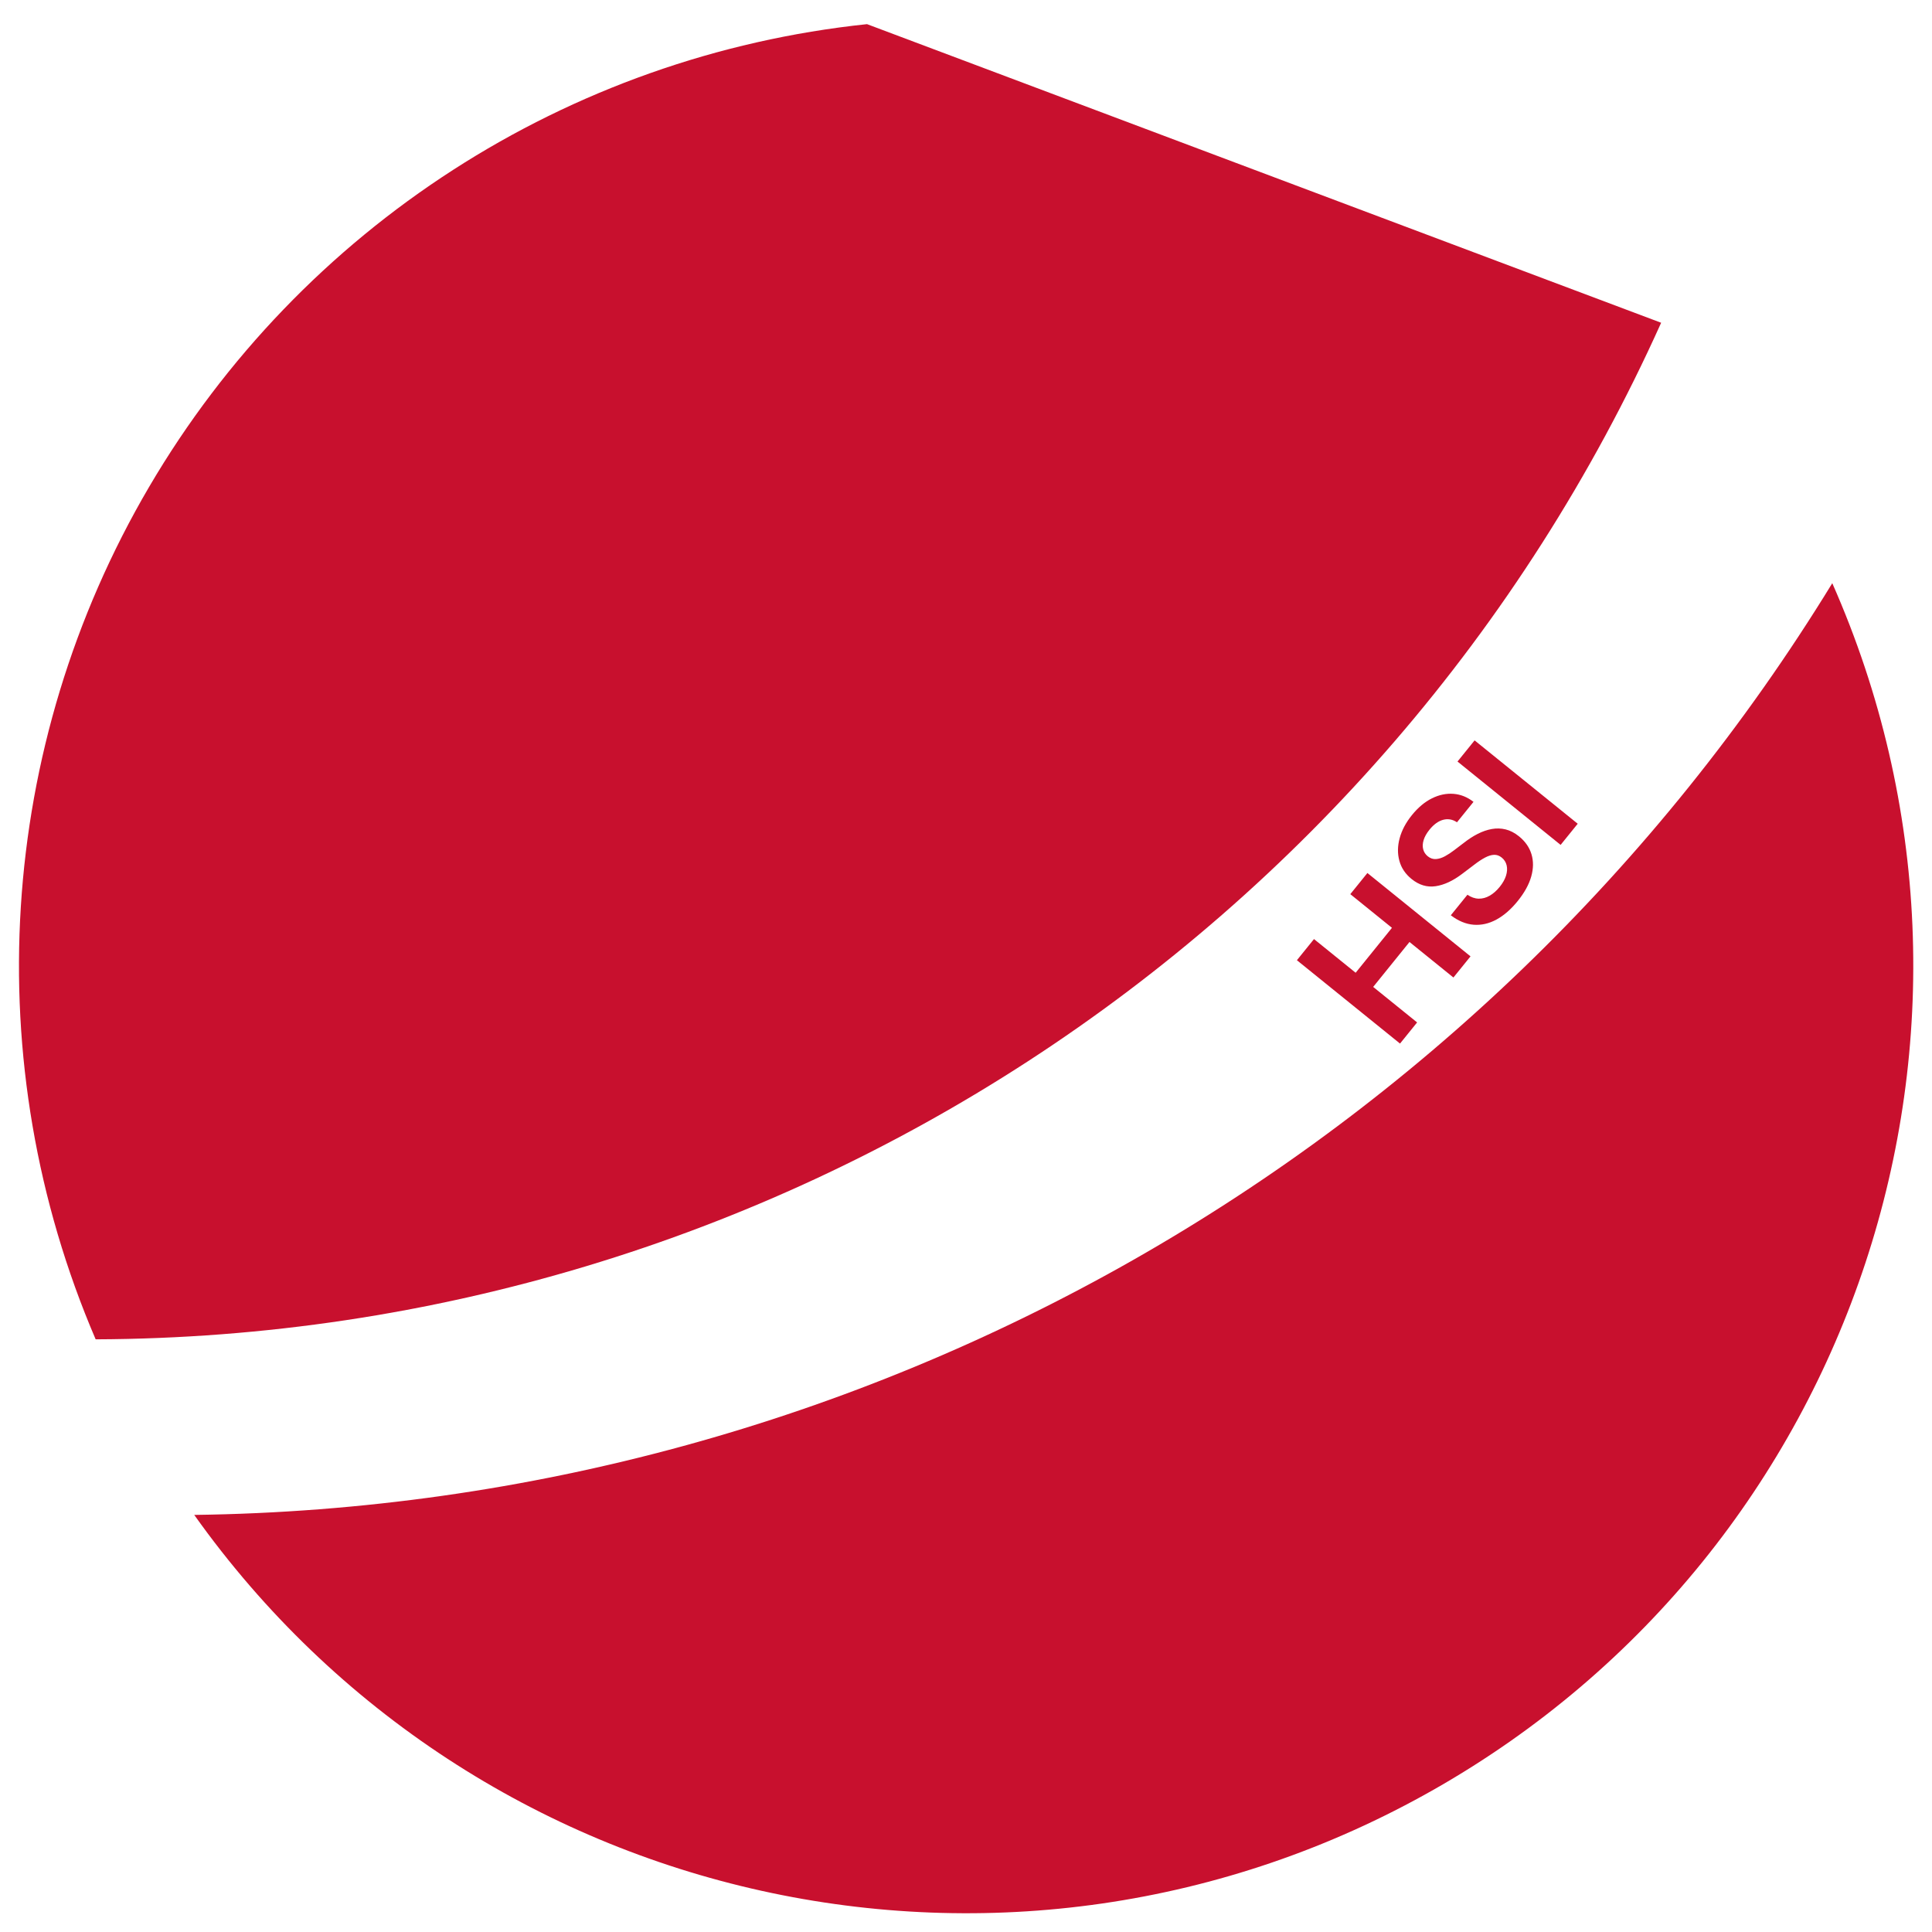
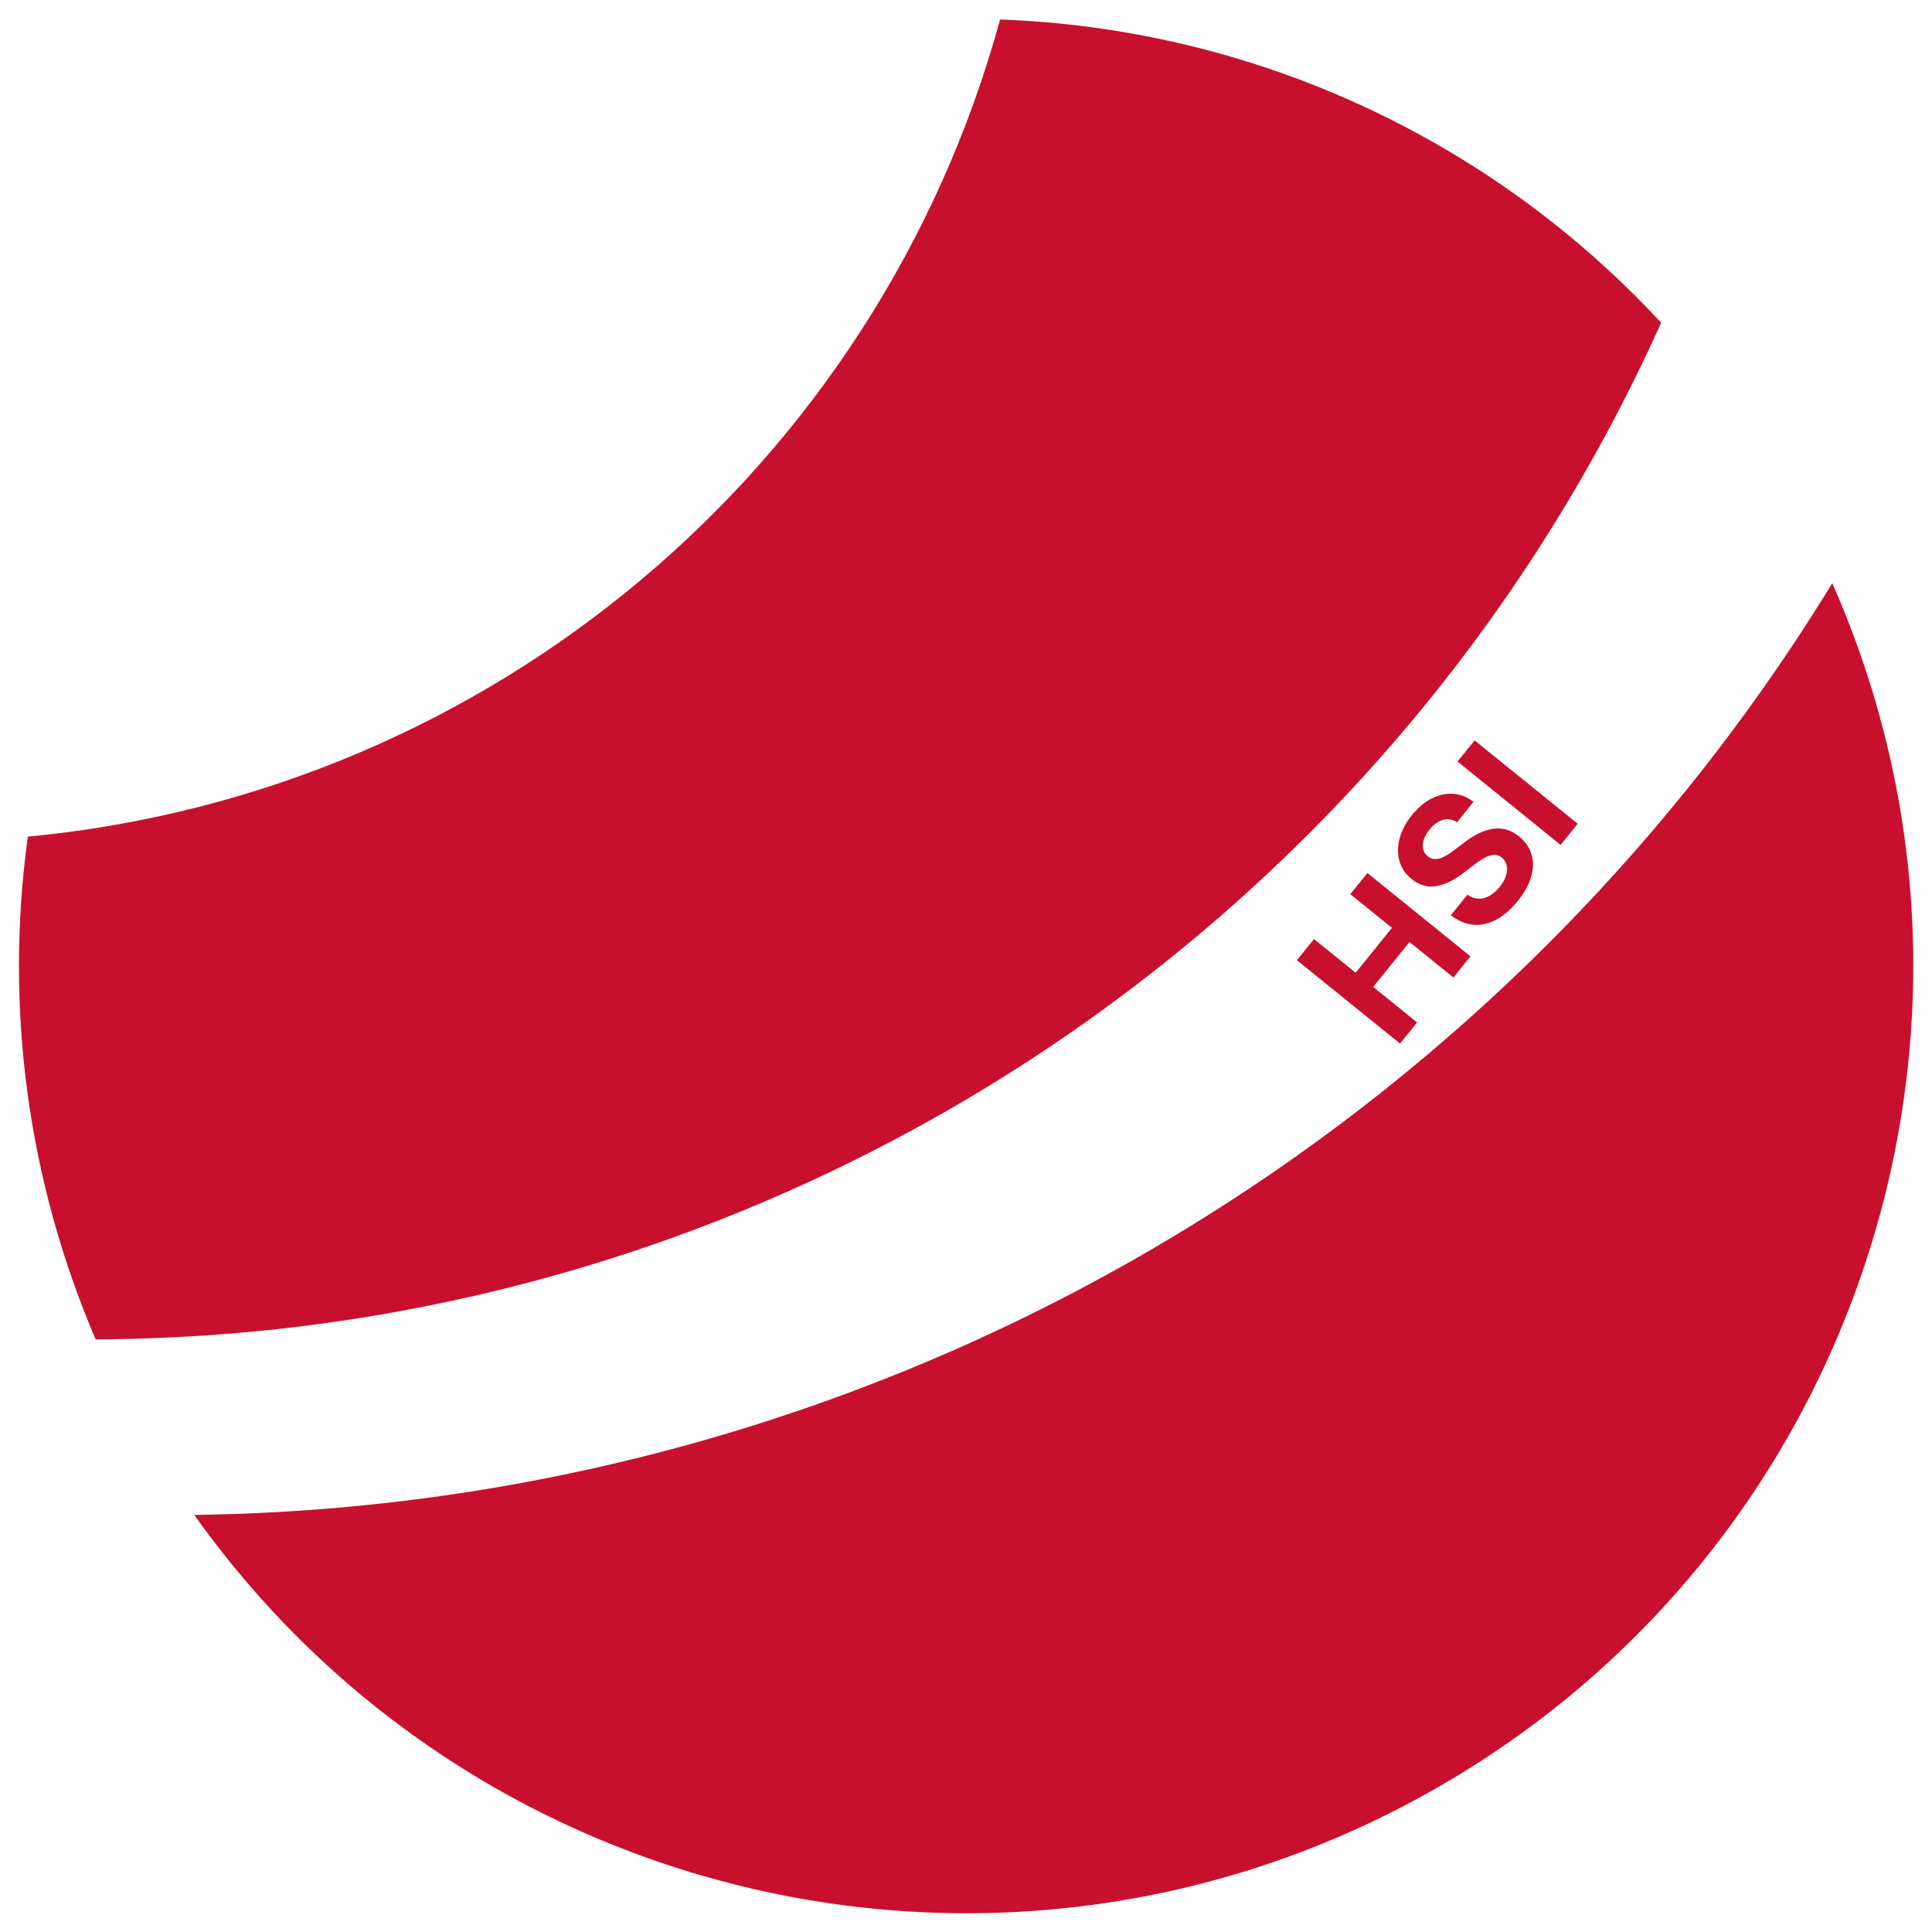
<svg xmlns="http://www.w3.org/2000/svg" viewBox="-102.0 -102.0 204.0 204.0" role="img" aria-label="HSI">
  <g fill="#c8102e">
-     <path d="M-10.45 -99.45 A100.00 100.00 0 0 0 -91.90 39.42 A182.00 182.00 0 0 0 73.40 -67.92Z" />
+     <path d="M3.60 -99.94 A100.00 100.00 0 0 1 73.40 -67.92 A182.00 182.00 0 0 1 -91.90 39.42 A100.00 100.00 0 0 1 -99.06 -13.66 A118.00 118.00 0 0 0 3.60 -99.94Z" />
    <path d="M-81.49 57.96 A100.00 100.00 0 0 0 91.47 -40.42 A206.00 206.00 0 0 1 -81.49 57.96Z" />
    <path d="M45.828 8.191 34.94 -0.61 36.745 -2.843 41.143 0.713 44.977 -4.031 40.579 -7.586 42.384 -9.819 53.272 -1.018 51.467 1.215 46.828 -2.535 42.994 2.209 47.633 5.958Z M58.252 -6.855Q57.196 -5.549 56.012 -4.905Q54.827 -4.261 53.602 -4.357Q52.377 -4.453 51.191 -5.355L52.946 -7.525Q53.531 -7.123 54.13 -7.11Q54.729 -7.097 55.298 -7.425Q55.867 -7.752 56.352 -8.353Q56.834 -8.949 57.019 -9.533Q57.204 -10.118 57.089 -10.619Q56.974 -11.12 56.563 -11.452Q56.187 -11.756 55.756 -11.739Q55.326 -11.722 54.807 -11.449Q54.288 -11.176 53.665 -10.694L52.4 -9.737Q50.945 -8.628 49.592 -8.426Q48.238 -8.223 47.05 -9.184Q46.066 -9.979 45.759 -11.108Q45.451 -12.237 45.789 -13.492Q46.127 -14.748 47.083 -15.93Q48.059 -17.139 49.199 -17.703Q50.339 -18.268 51.478 -18.178Q52.617 -18.087 53.587 -17.332L51.844 -15.176Q51.139 -15.641 50.377 -15.435Q49.615 -15.229 48.941 -14.395Q48.482 -13.828 48.321 -13.294Q48.159 -12.761 48.276 -12.32Q48.392 -11.88 48.758 -11.584Q49.158 -11.261 49.62 -11.291Q50.081 -11.322 50.57 -11.586Q51.058 -11.851 51.538 -12.221L52.572 -13.008Q53.284 -13.569 54.027 -13.949Q54.77 -14.328 55.513 -14.463Q56.256 -14.598 56.98 -14.422Q57.705 -14.245 58.39 -13.692Q59.38 -12.891 59.71 -11.799Q60.04 -10.706 59.681 -9.443Q59.323 -8.179 58.252 -6.855Z M53.703 -23.822 64.591 -15.021 62.786 -12.788 51.898 -21.589Z" />
  </g>
</svg>
